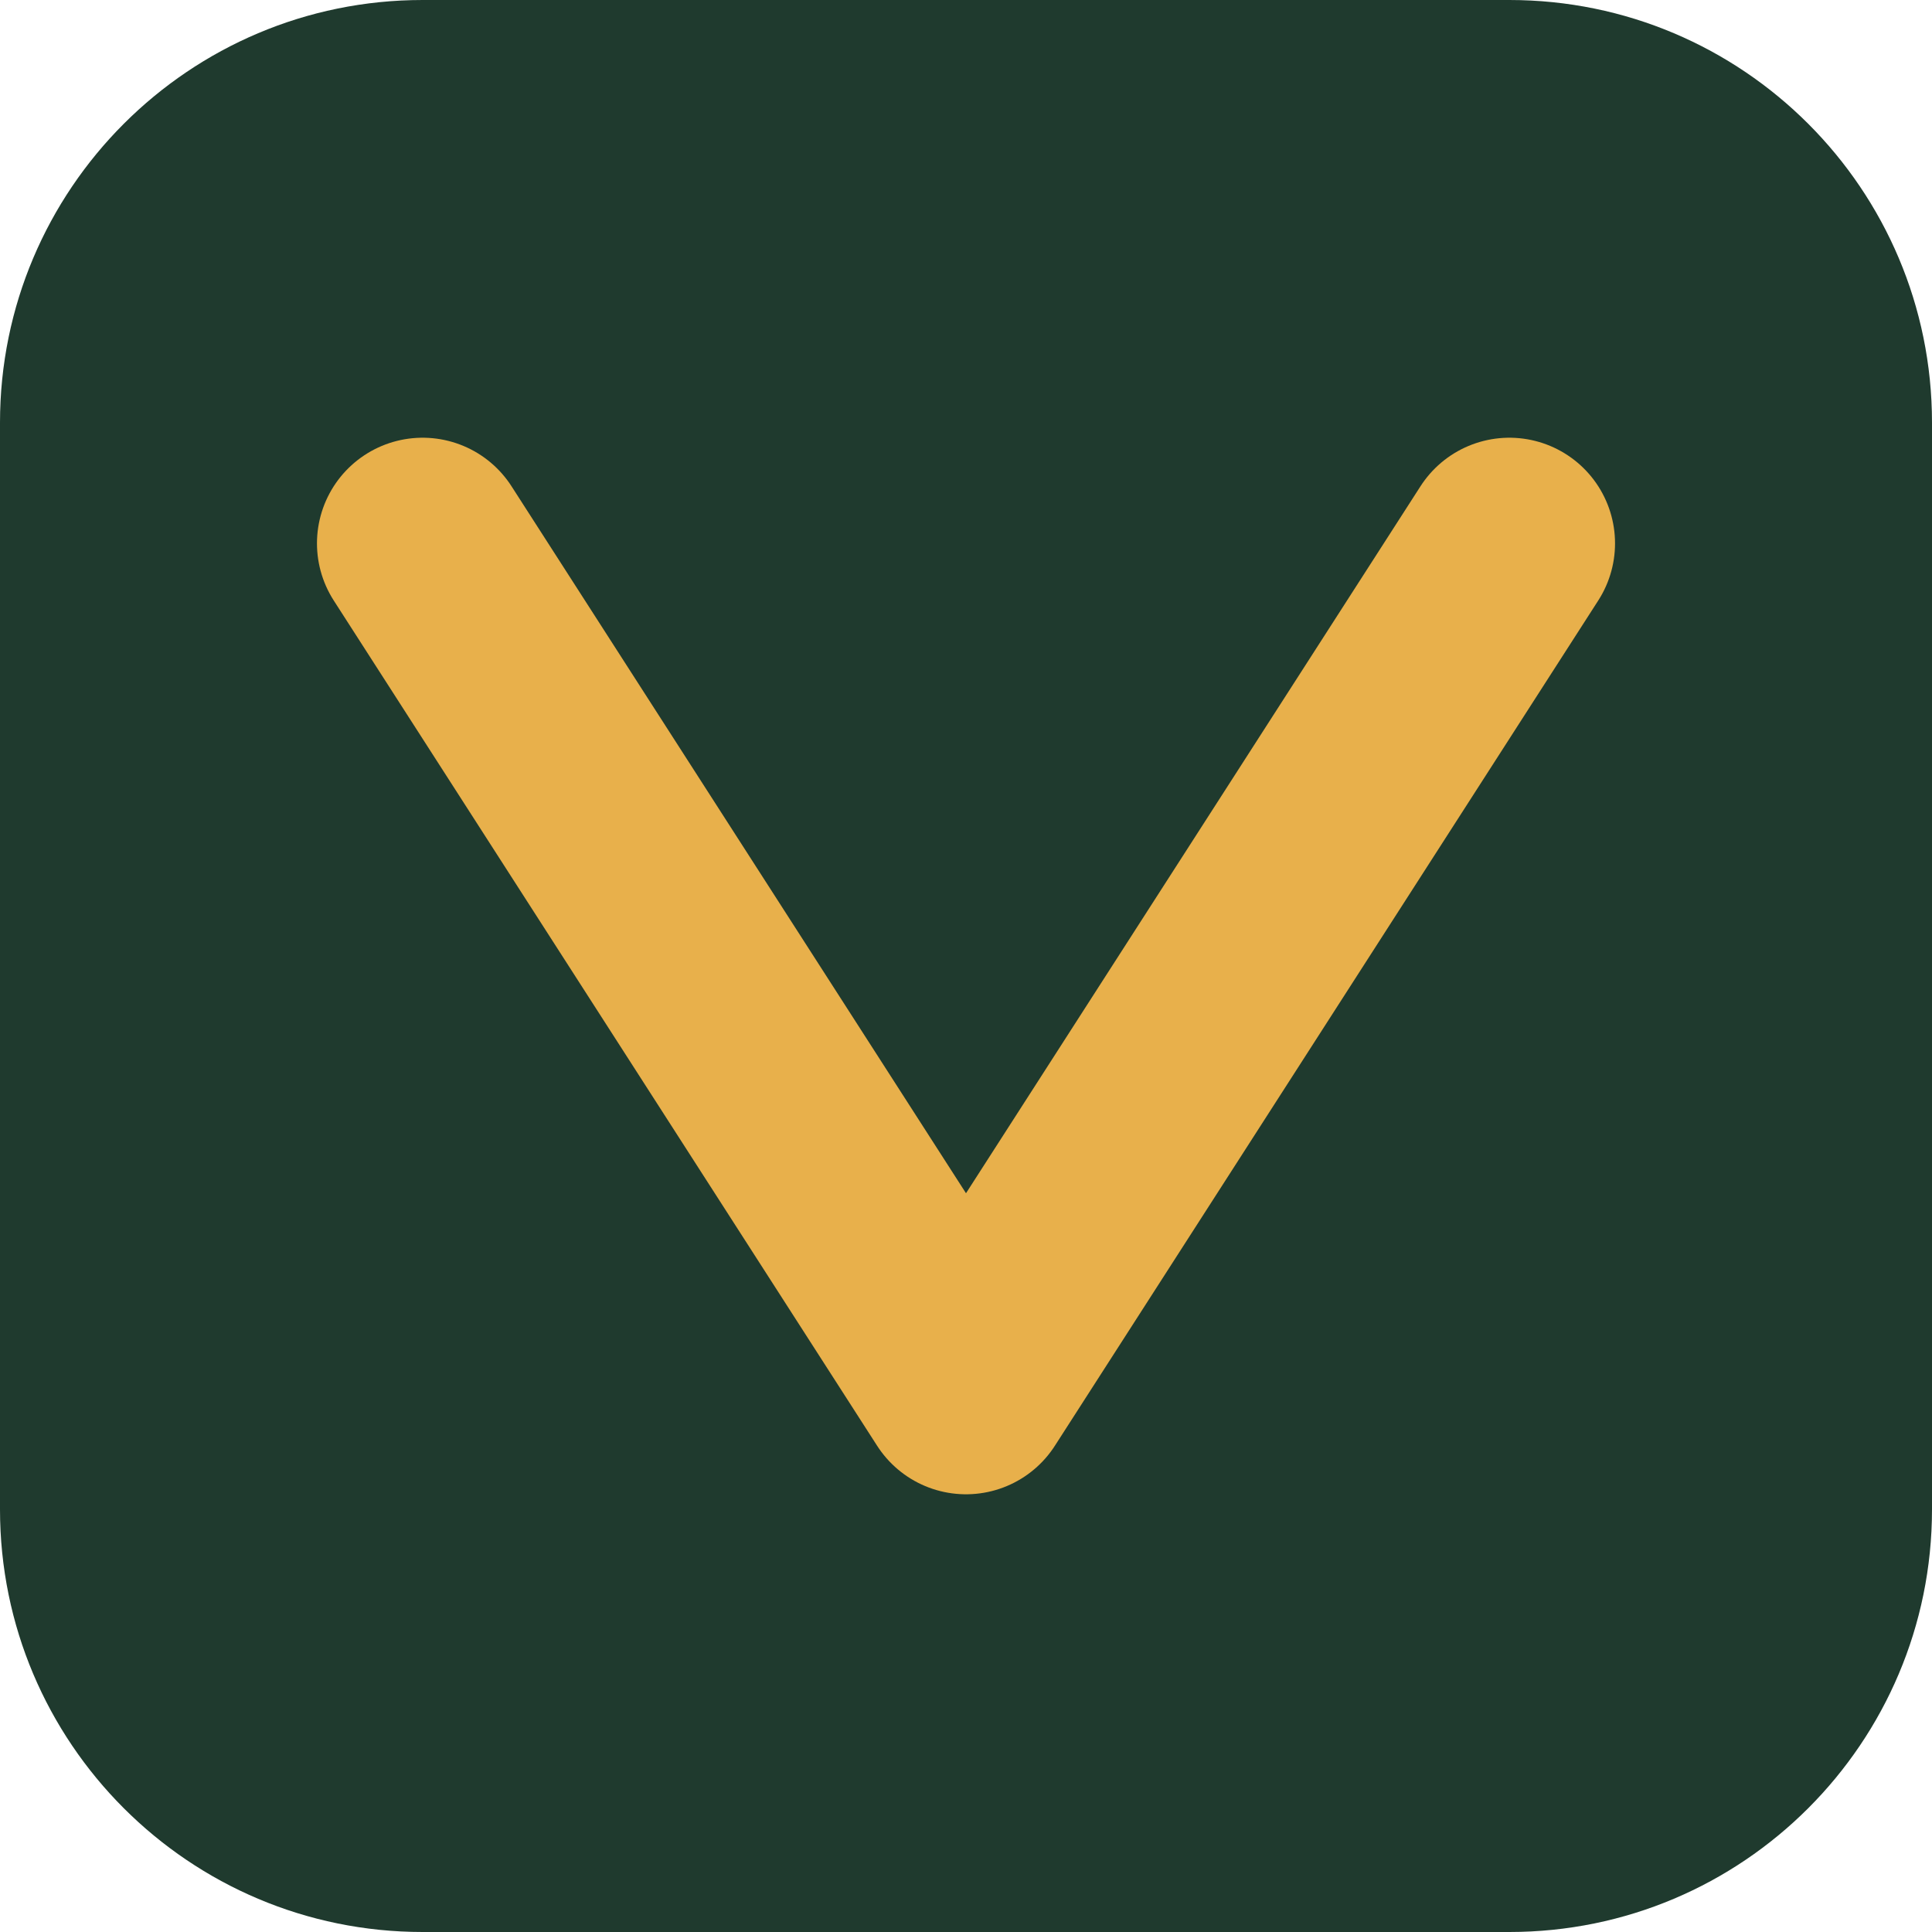
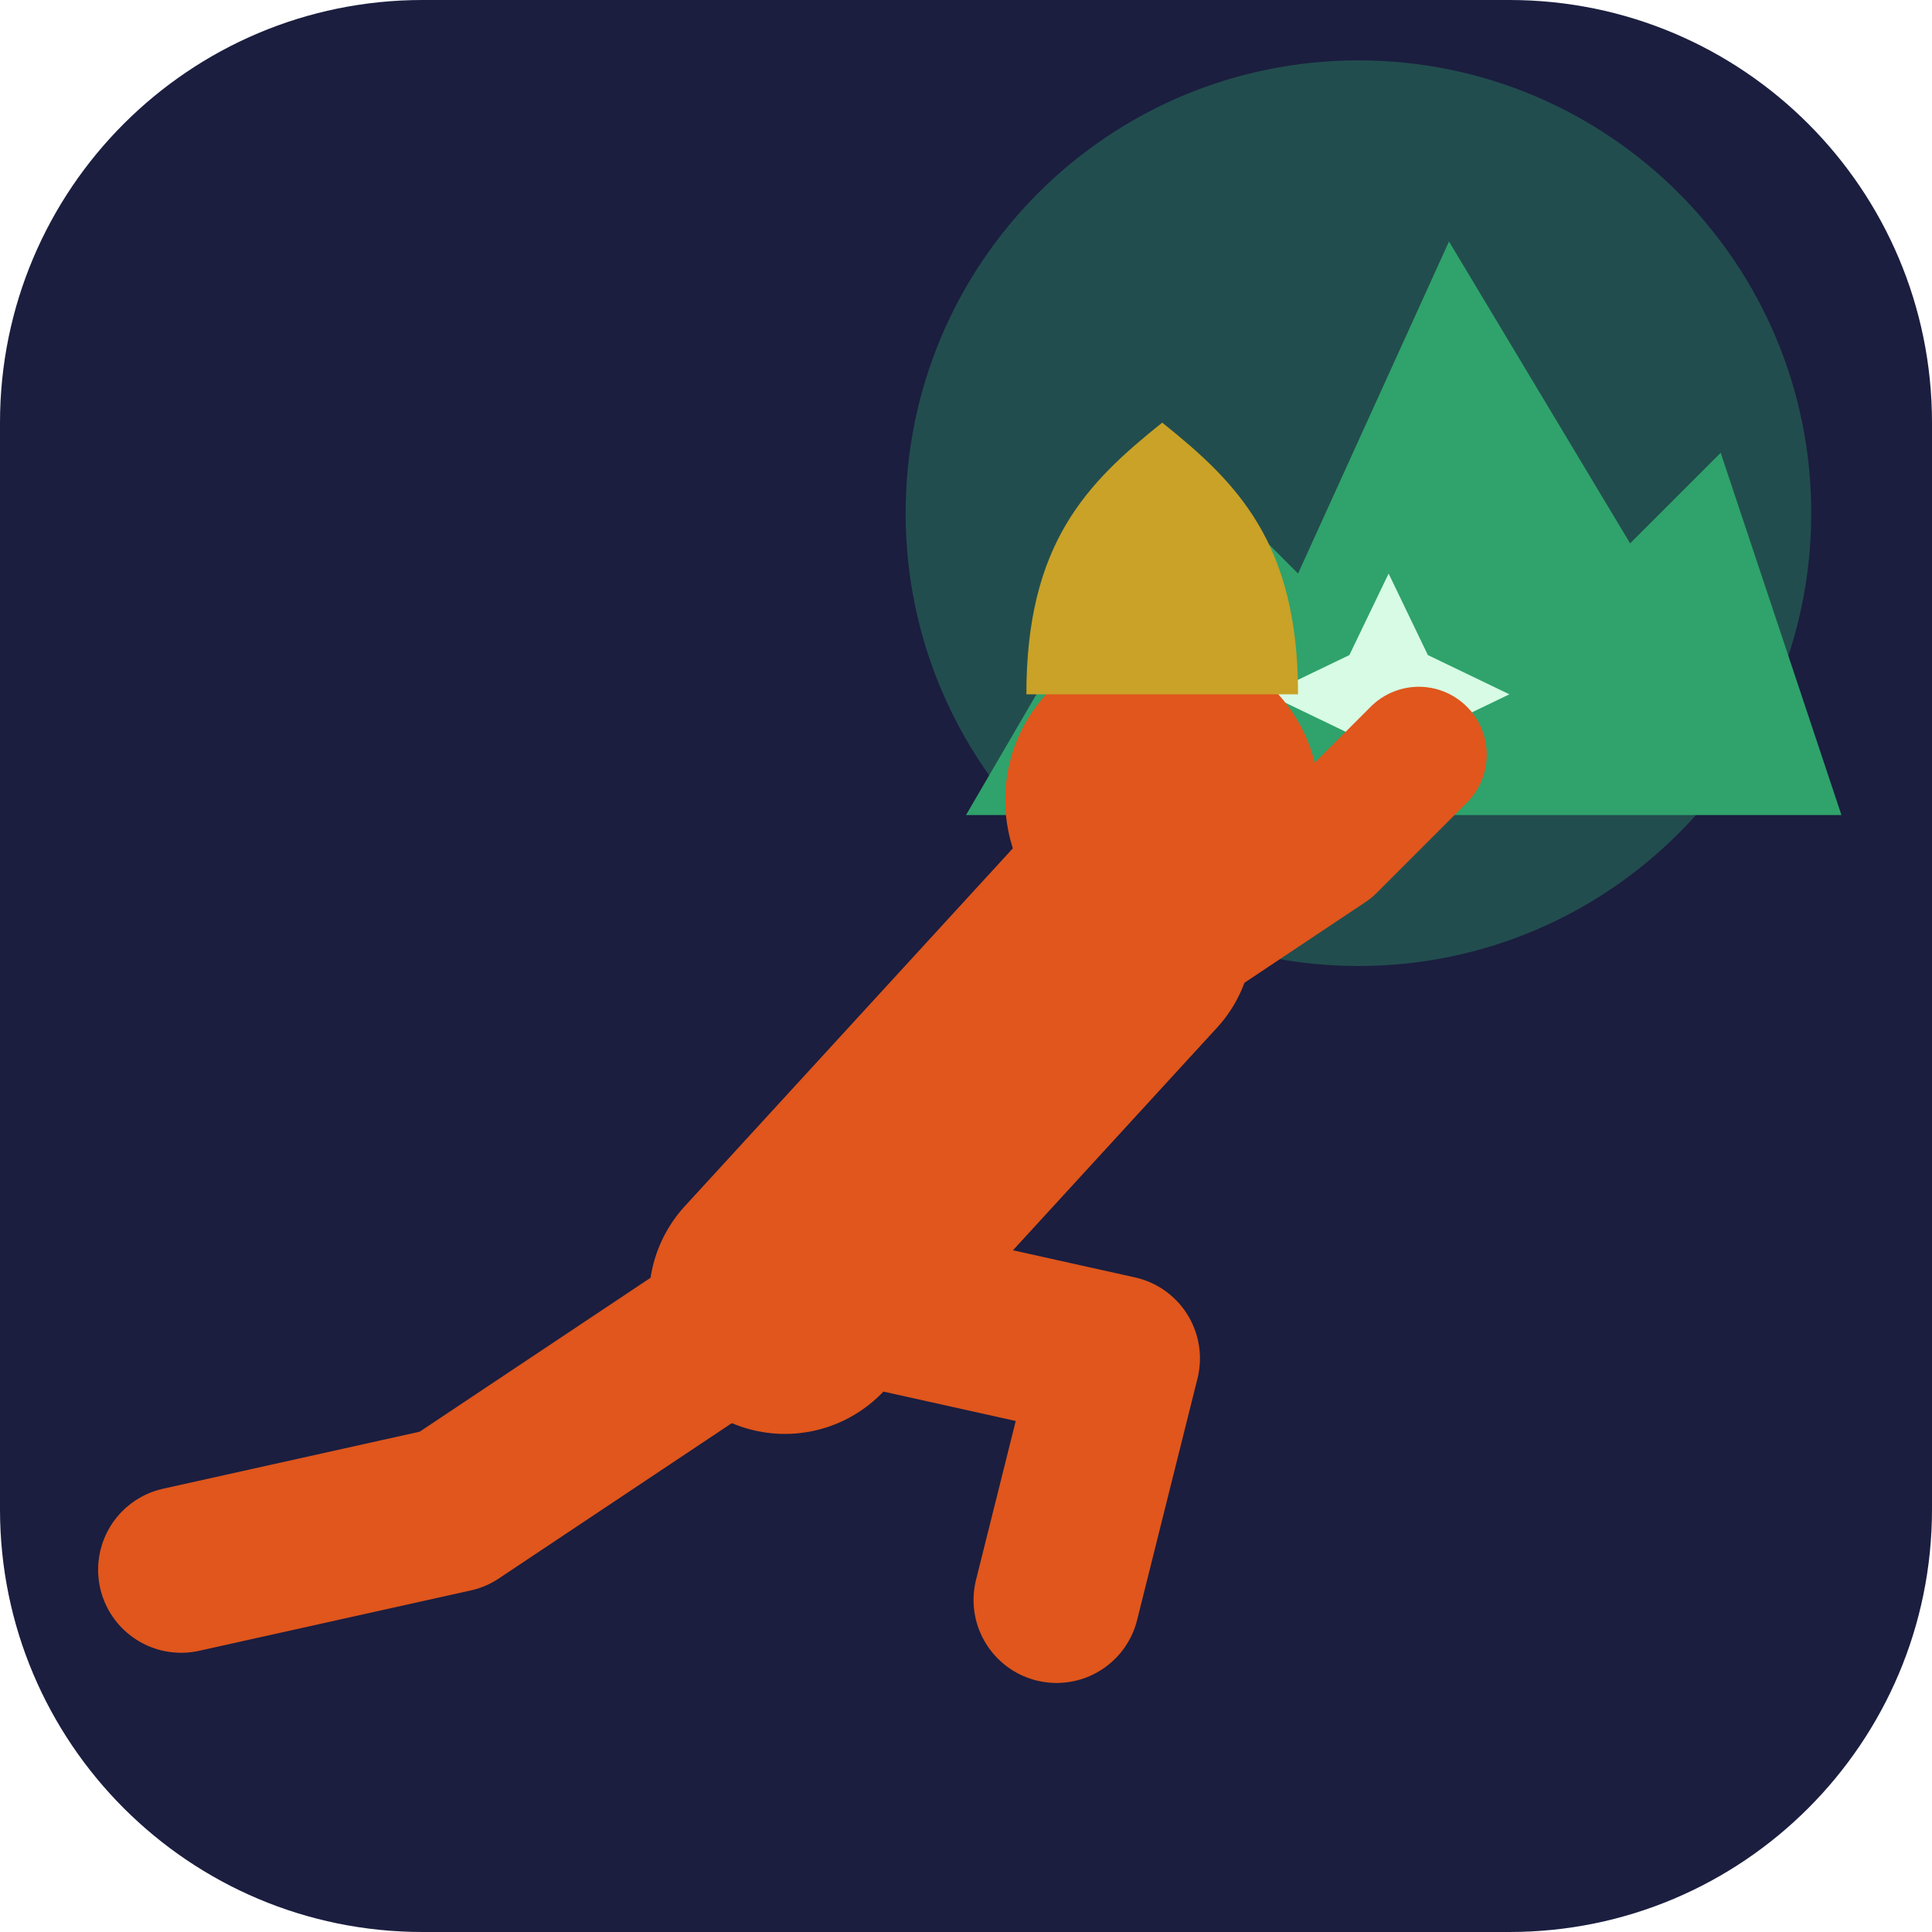
- <svg xmlns="http://www.w3.org/2000/svg" viewBox="0 0 64 64">
-   <rect width="64" height="64" rx="14" fill="#1f3a2e" />
-   <path d="M14 18 L32 46 L50 18" fill="none" stroke="#e8b04b" stroke-width="7" stroke-linecap="round" stroke-linejoin="round" />
+ <svg xmlns="http://www.w3.org/2000/svg" viewBox="0 0 64 64" role="img" aria-label="VaanarSena">
+   <rect width="64" height="64" rx="14" fill="#1B1E3F" />
+   <circle cx="45" cy="17" r="15" fill="#2FA36B" opacity="0.35" />
+   <path d="M32 27 L39 15 L43 19 L48 8 L54 18 L57 15 L61 27 Z" fill="#2FA36B" />
+   <path d="M46 19 l1.3 2.7 2.7 1.3 -2.7 1.3 -1.3 2.7 -1.3 -2.7 -2.7 -1.3 2.7 -1.3 Z" fill="#D7FBE5" />
+   <g stroke="#E0561C" stroke-linecap="round" stroke-linejoin="round" fill="none">
+     <path d="M24 44 L 15 50 L 6 52" stroke-width="5.5" />
+     <path d="M28 43 L 37 45 L 35 53" stroke-width="5.5" />
+     <path d="M37 31 L 26 43" stroke-width="9" />
+     <path d="M38 32 L 44 28 L 47 25" stroke-width="4.5" />
+   </g>
+   <circle cx="38.5" cy="26.5" r="5.2" fill="#E0561C" />
+   <path d="M34 23 C 34 18, 36 16, 38.5 14 C 41 16, 43 18, 43 23 Z" fill="#C9A227" />
</svg>
